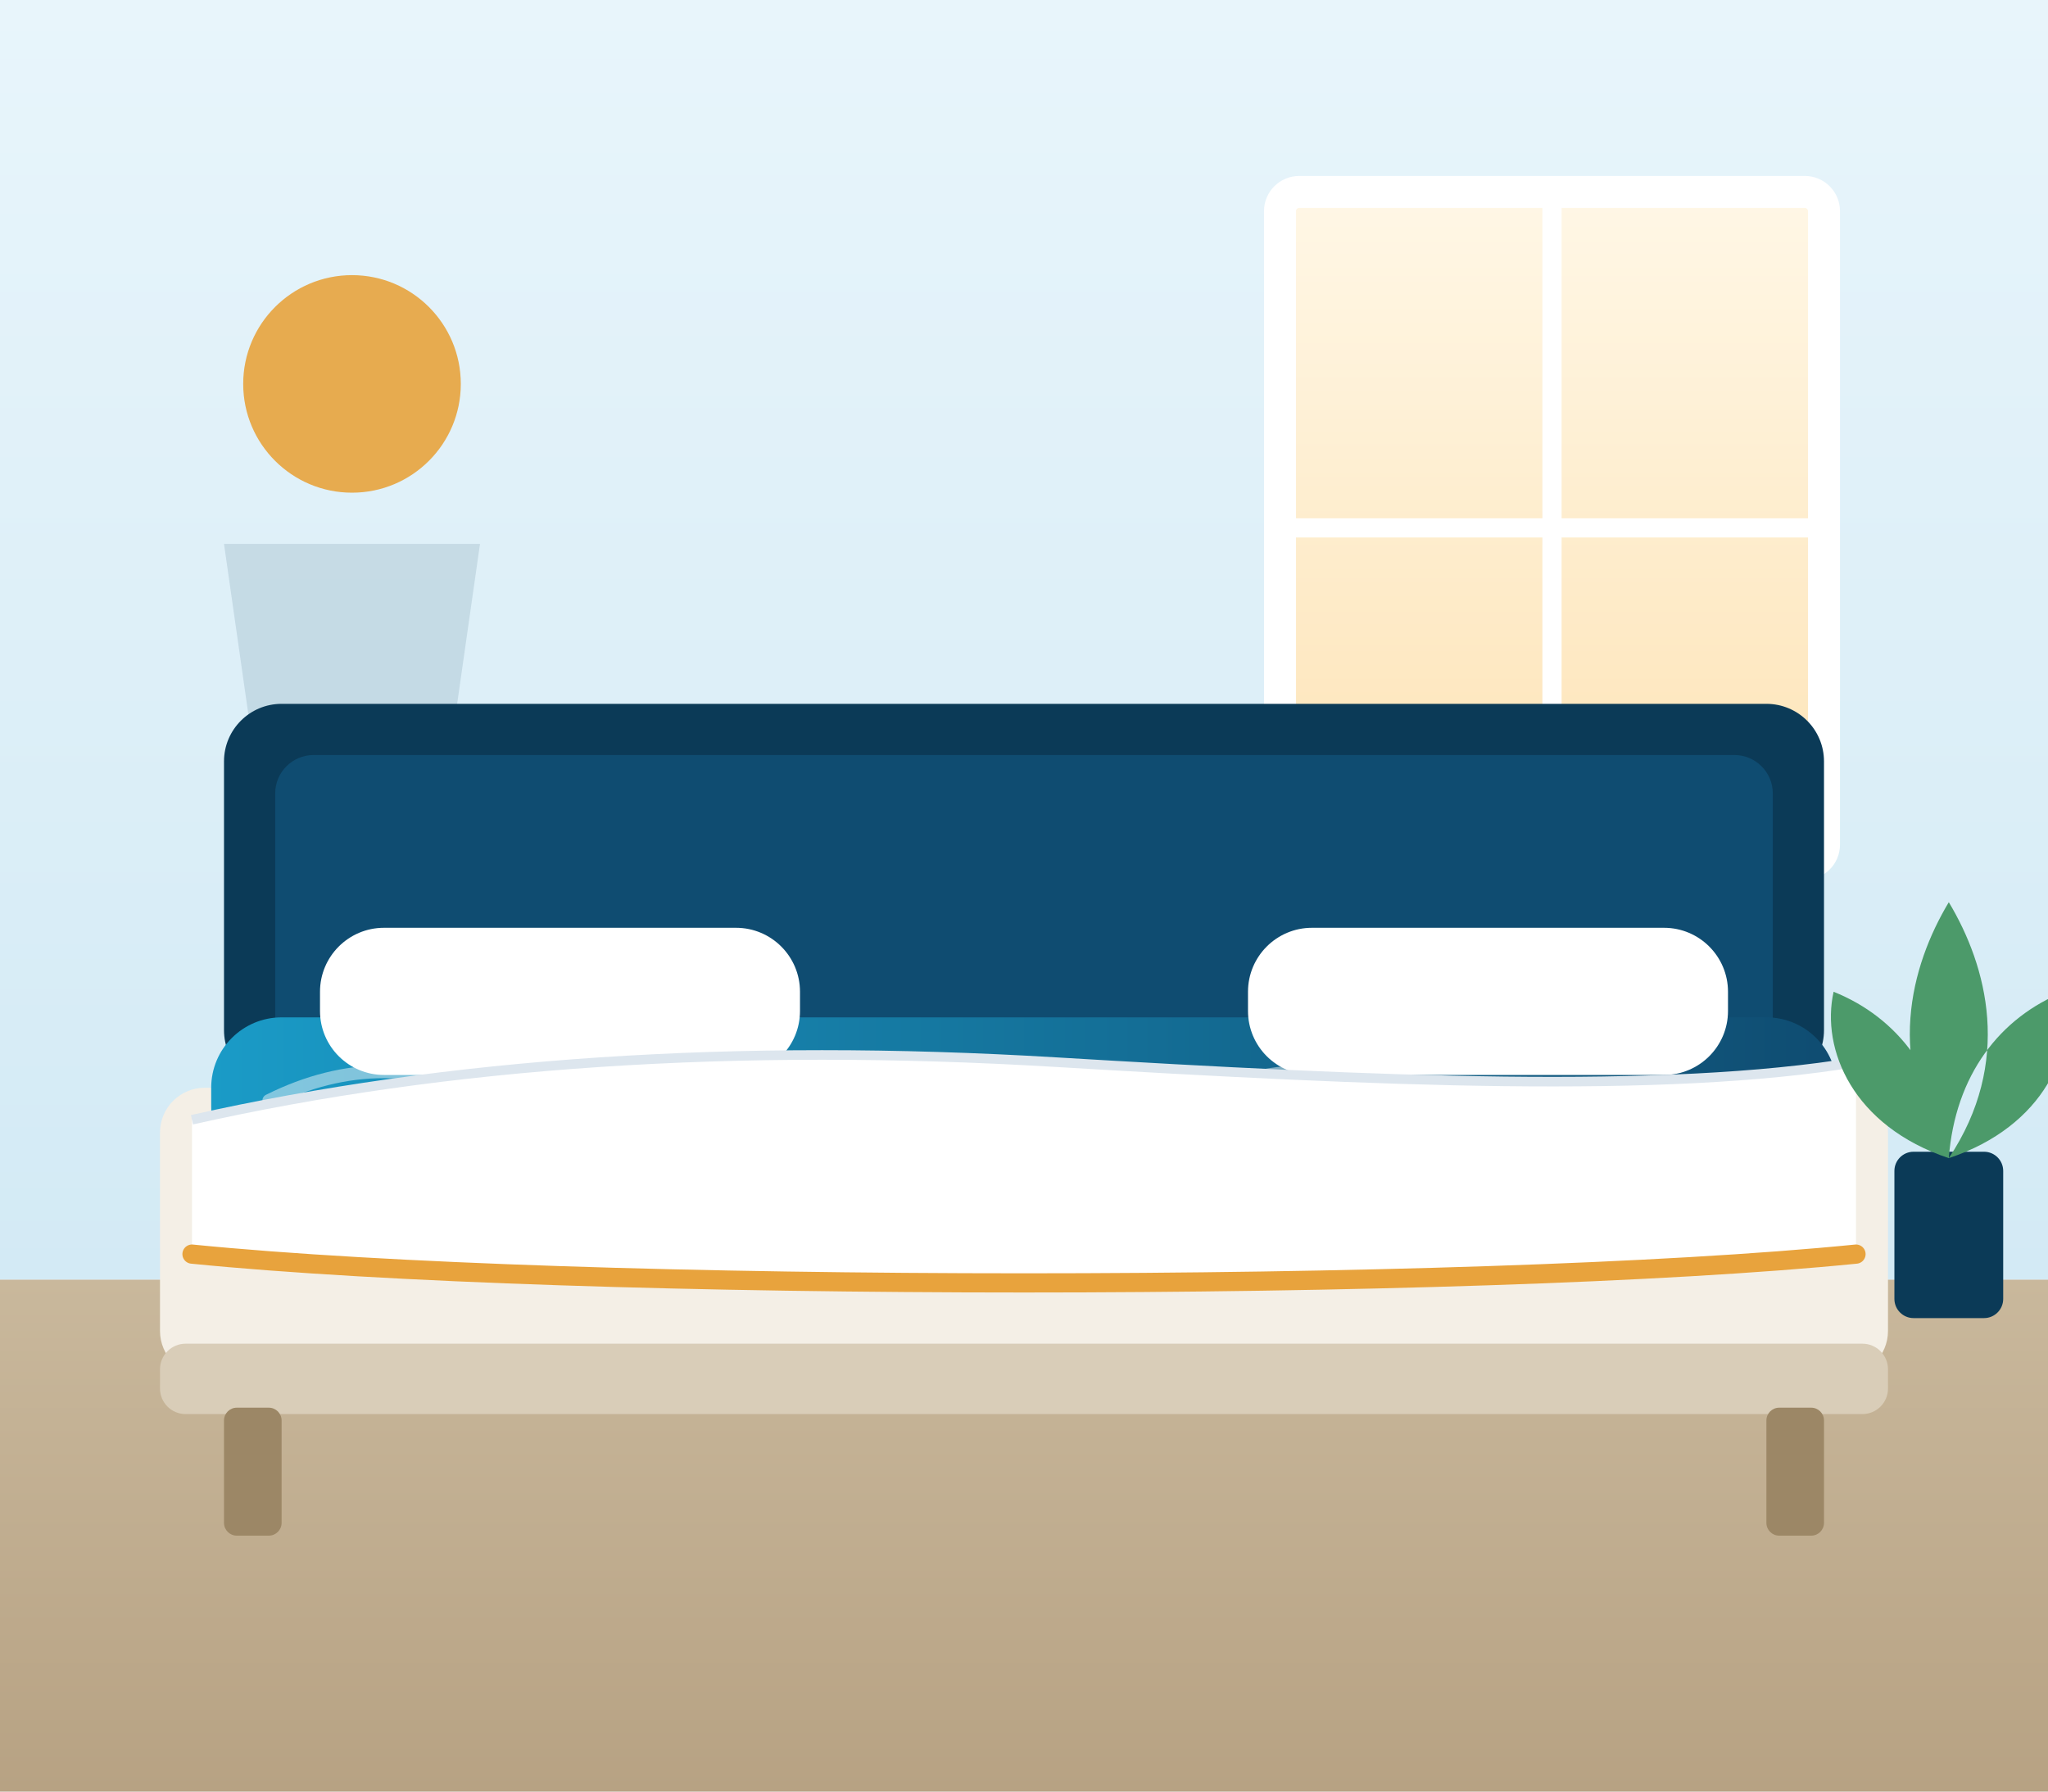
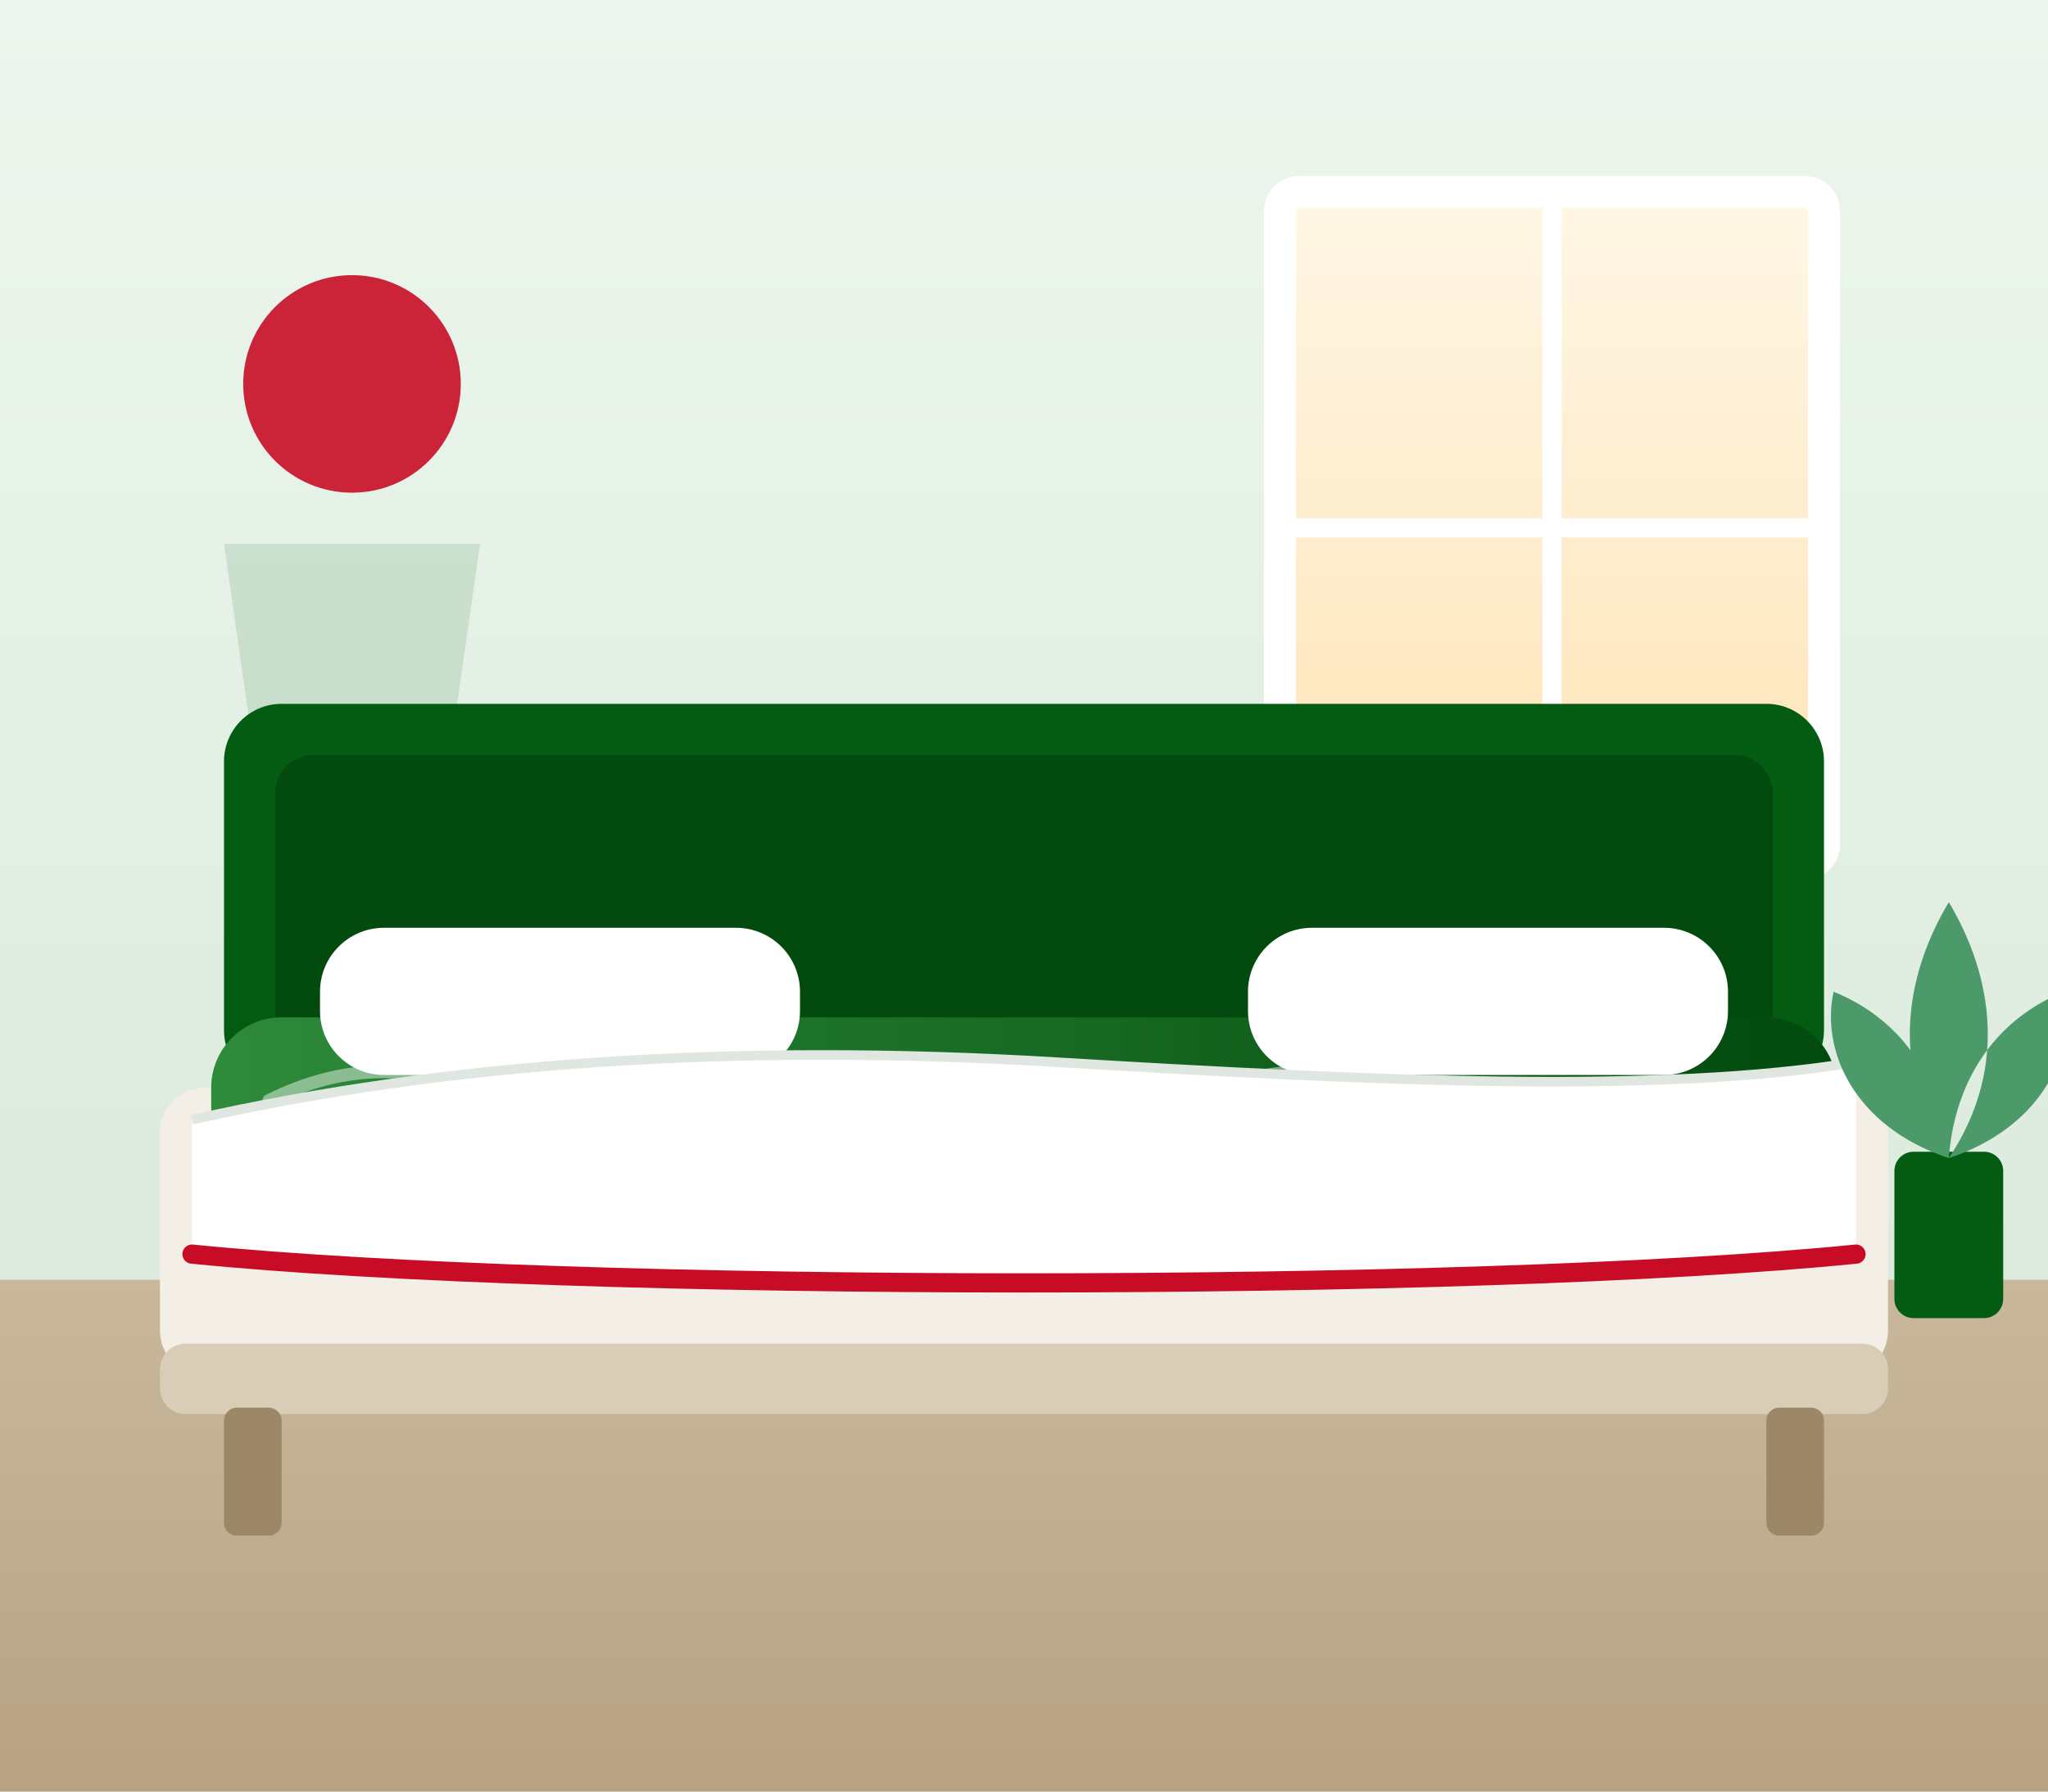
<svg xmlns="http://www.w3.org/2000/svg" viewBox="0 0 640 560">
  <defs>
    <linearGradient id="wall" x1="0" y1="0" x2="0" y2="1">
-       <stop offset="0" stop-color="#e8f5fb" />
-       <stop offset="1" stop-color="#d3eaf5" />
+       <stop offset="0" stop-color="#edf6ee" />
+       <stop offset="1" stop-color="#dcebdd" />
    </linearGradient>
    <linearGradient id="floor" x1="0" y1="0" x2="0" y2="1">
      <stop offset="0" stop-color="#c9b89c" />
      <stop offset="1" stop-color="#b7a283" />
    </linearGradient>
    <linearGradient id="water" x1="0" y1="0" x2="1" y2="0">
-       <stop offset="0" stop-color="#1a9bc7" />
-       <stop offset="1" stop-color="#0f4c71" />
+       <stop offset="0" stop-color="#2e8b3a" />
+       <stop offset="1" stop-color="#024a0e" />
    </linearGradient>
    <linearGradient id="win" x1="0" y1="0" x2="0" y2="1">
      <stop offset="0" stop-color="#fff7e6" />
      <stop offset="1" stop-color="#fde3b5" />
    </linearGradient>
  </defs>
  <rect width="640" height="400" fill="url(#wall)" />
  <rect y="400" width="640" height="160" fill="url(#floor)" />
  <rect x="400" y="60" width="170" height="210" rx="6" fill="url(#win)" stroke="#fff" stroke-width="10" />
  <path d="M485 60v210M400 165h170" stroke="#fff" stroke-width="6" />
-   <circle cx="110" cy="120" r="34" fill="#e8a33d" opacity=".9" />
-   <path d="M70 170h80l-10 70h-60z" fill="#0b3a57" opacity=".12" />
-   <rect x="70" y="220" width="500" height="120" rx="18" fill="#0b3a57" />
-   <rect x="86" y="236" width="468" height="96" rx="12" fill="#0f4c71" />
+   <circle cx="110" cy="120" r="34" fill="#c80c25" opacity=".9" />
+   <path d="M70 170h80l-10 70h-60z" fill="#035c11" opacity=".12" />
+   <rect x="70" y="220" width="500" height="120" rx="18" fill="#035c11" />
+   <rect x="86" y="236" width="468" height="96" rx="12" fill="#024a0e" />
  <rect x="50" y="340" width="540" height="90" rx="14" fill="#f4efe6" />
  <rect x="50" y="420" width="540" height="22" rx="8" fill="#d9cdb8" />
  <rect x="70" y="440" width="18" height="40" rx="4" fill="#9c8766" />
  <rect x="552" y="440" width="18" height="40" rx="4" fill="#9c8766" />
  <rect x="66" y="318" width="508" height="50" rx="22" fill="url(#water)" />
  <path d="M84 344c24-12 48-12 72 0s48 12 72 0 48-12 72 0 48 12 72 0 48-12 72 0 48 12 72 0" fill="none" stroke="#fff" stroke-opacity=".45" stroke-width="4" stroke-linecap="round" />
  <rect x="100" y="290" width="150" height="46" rx="20" fill="#fff" />
  <rect x="390" y="290" width="150" height="46" rx="20" fill="#fff" />
  <path d="M60 350c80-18 170-24 270-18s190 10 250 0v60c-100 16-420 16-520 0z" fill="#ffffff" />
-   <path d="M60 350c80-18 170-24 270-18s190 10 250 0" fill="none" stroke="#dde6ee" stroke-width="3" />
-   <path d="M60 392c120 12 400 12 520 0" fill="none" stroke="#e8a33d" stroke-width="6" stroke-linecap="round" />
-   <rect x="592" y="360" width="34" height="52" rx="6" fill="#0b3a57" />
+   <path d="M60 350c80-18 170-24 270-18s190 10 250 0" fill="none" stroke="#dfe7e0" stroke-width="3" />
+   <path d="M60 392c120 12 400 12 520 0" fill="none" stroke="#c80c25" stroke-width="6" stroke-linecap="round" />
+   <rect x="592" y="360" width="34" height="52" rx="6" fill="#035c11" />
  <path d="M609 362c-20-30-12-60 0-80 12 20 20 50 0 80zm0 0c-30-10-40-34-36-52 20 8 34 26 36 52zm0 0c30-10 40-34 36-52-20 8-34 26-36 52z" fill="#4c9a6a" />
</svg>
